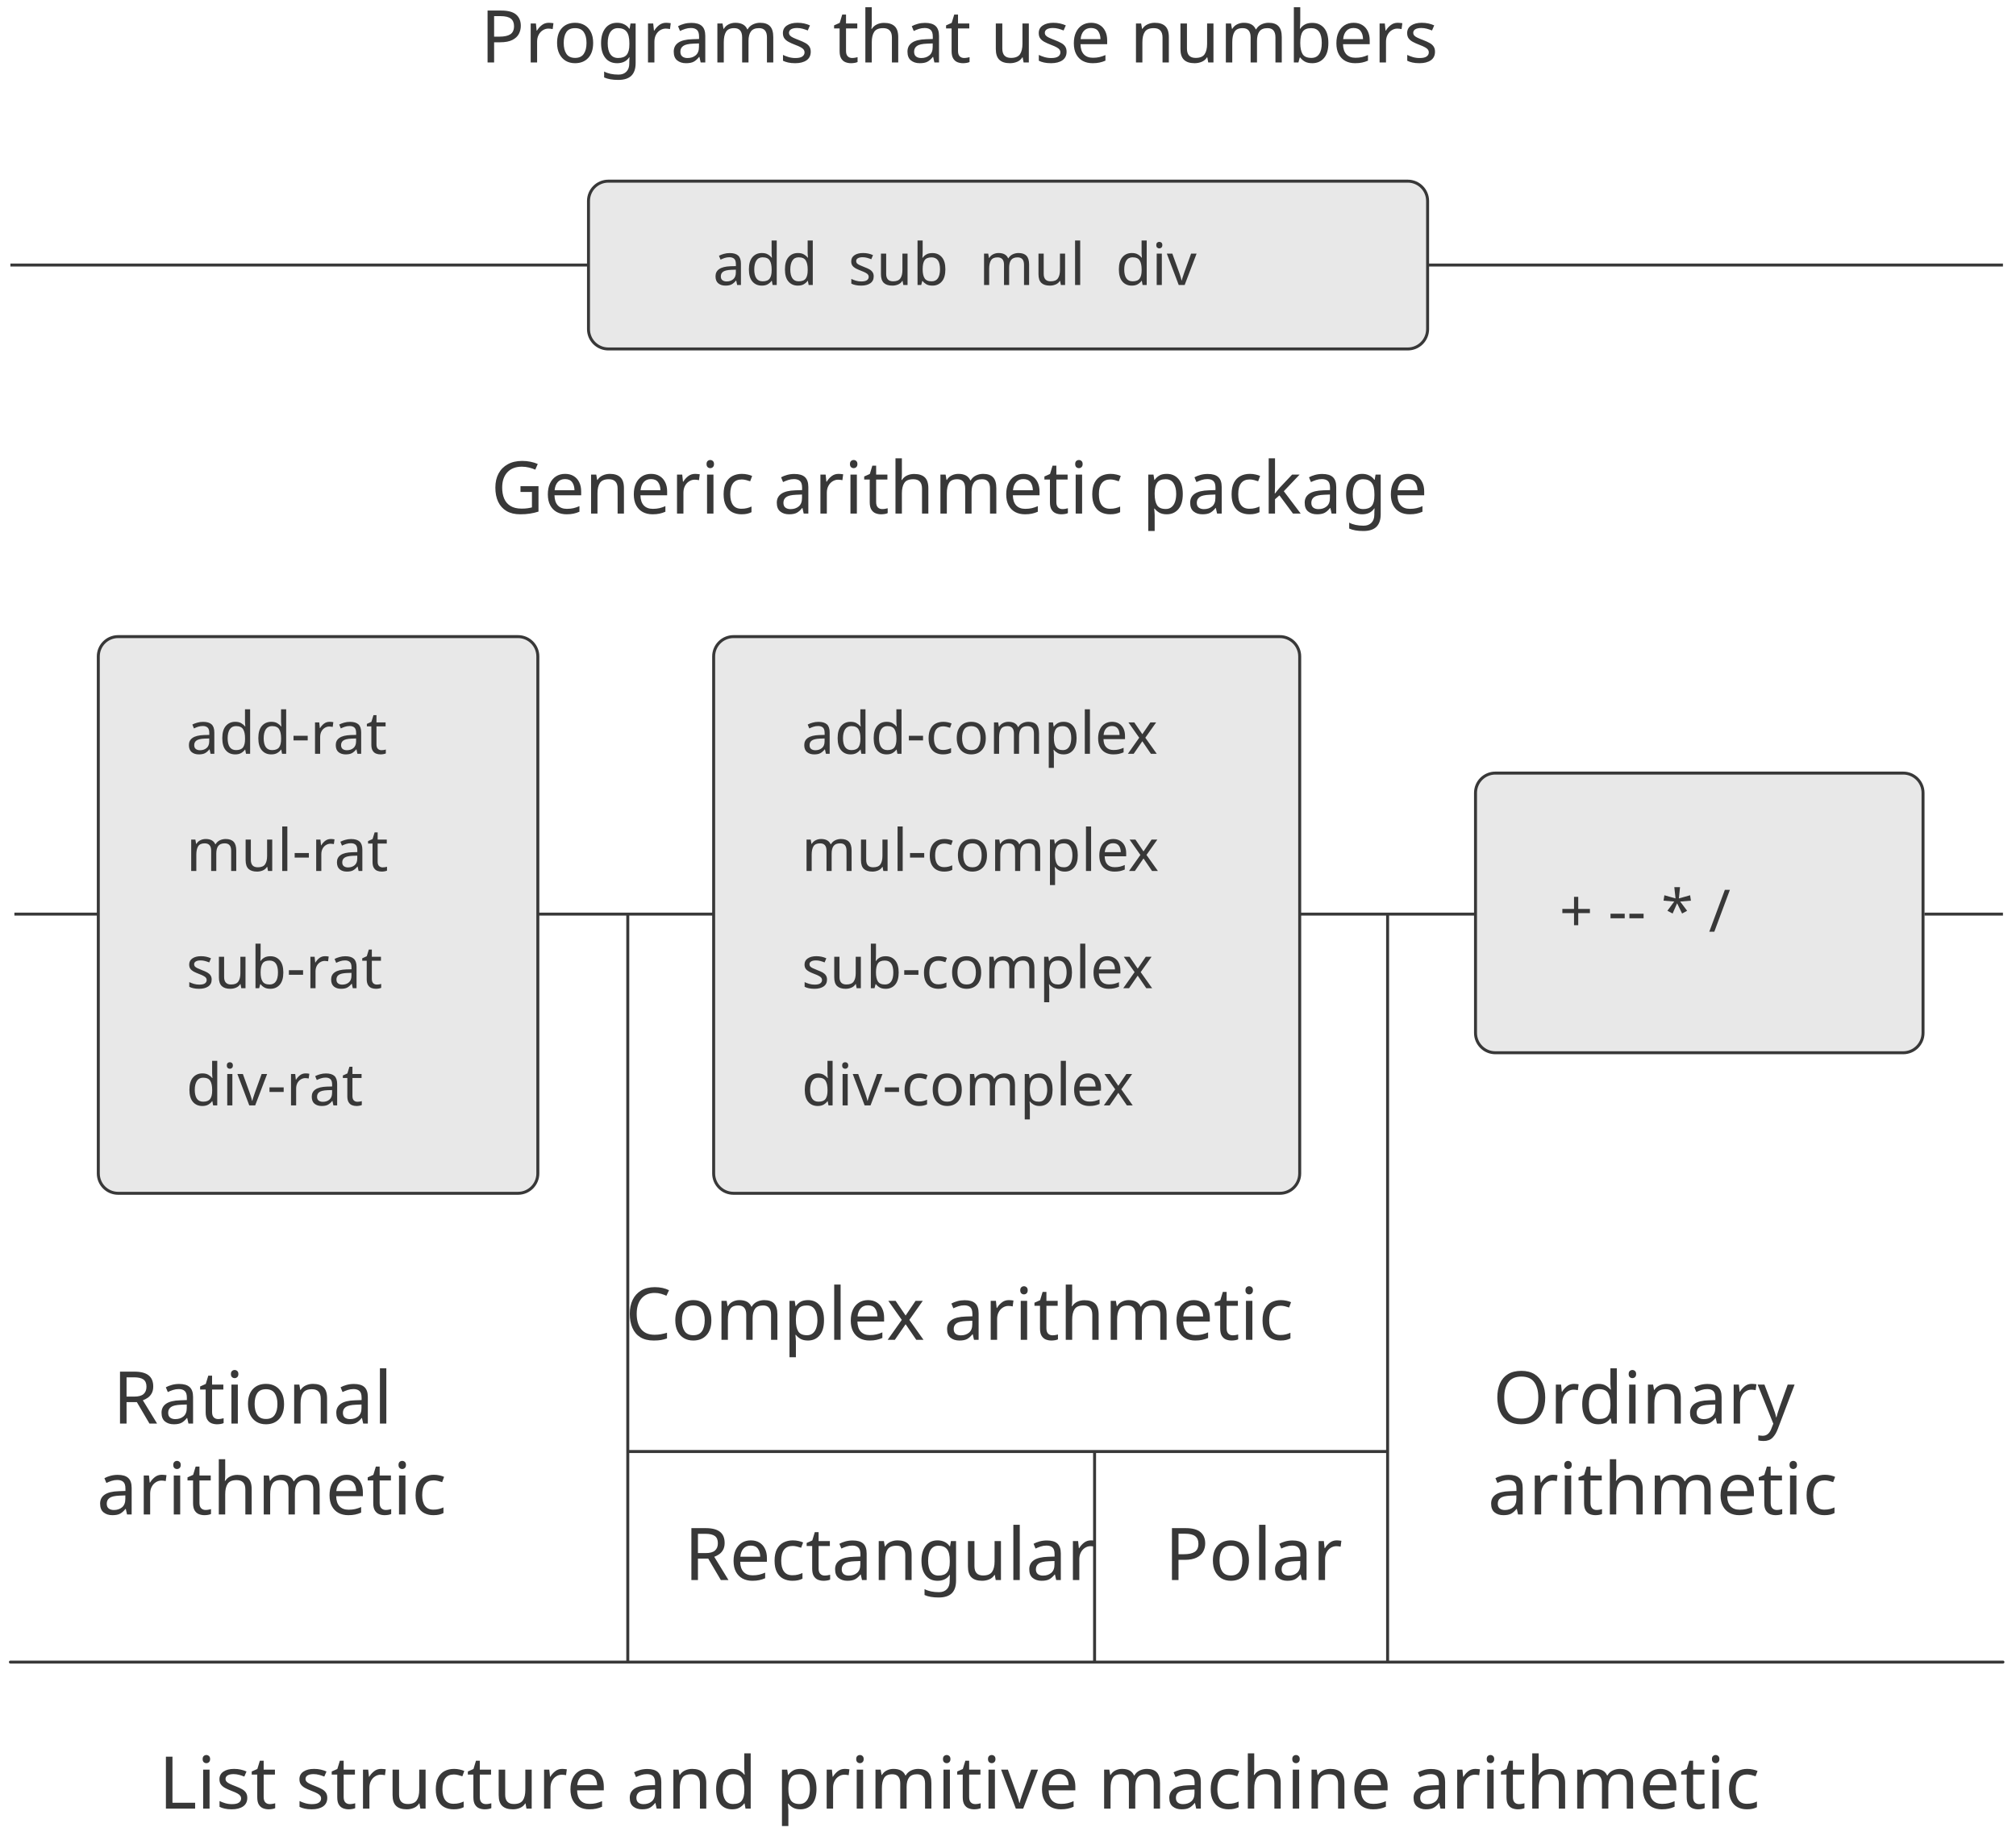
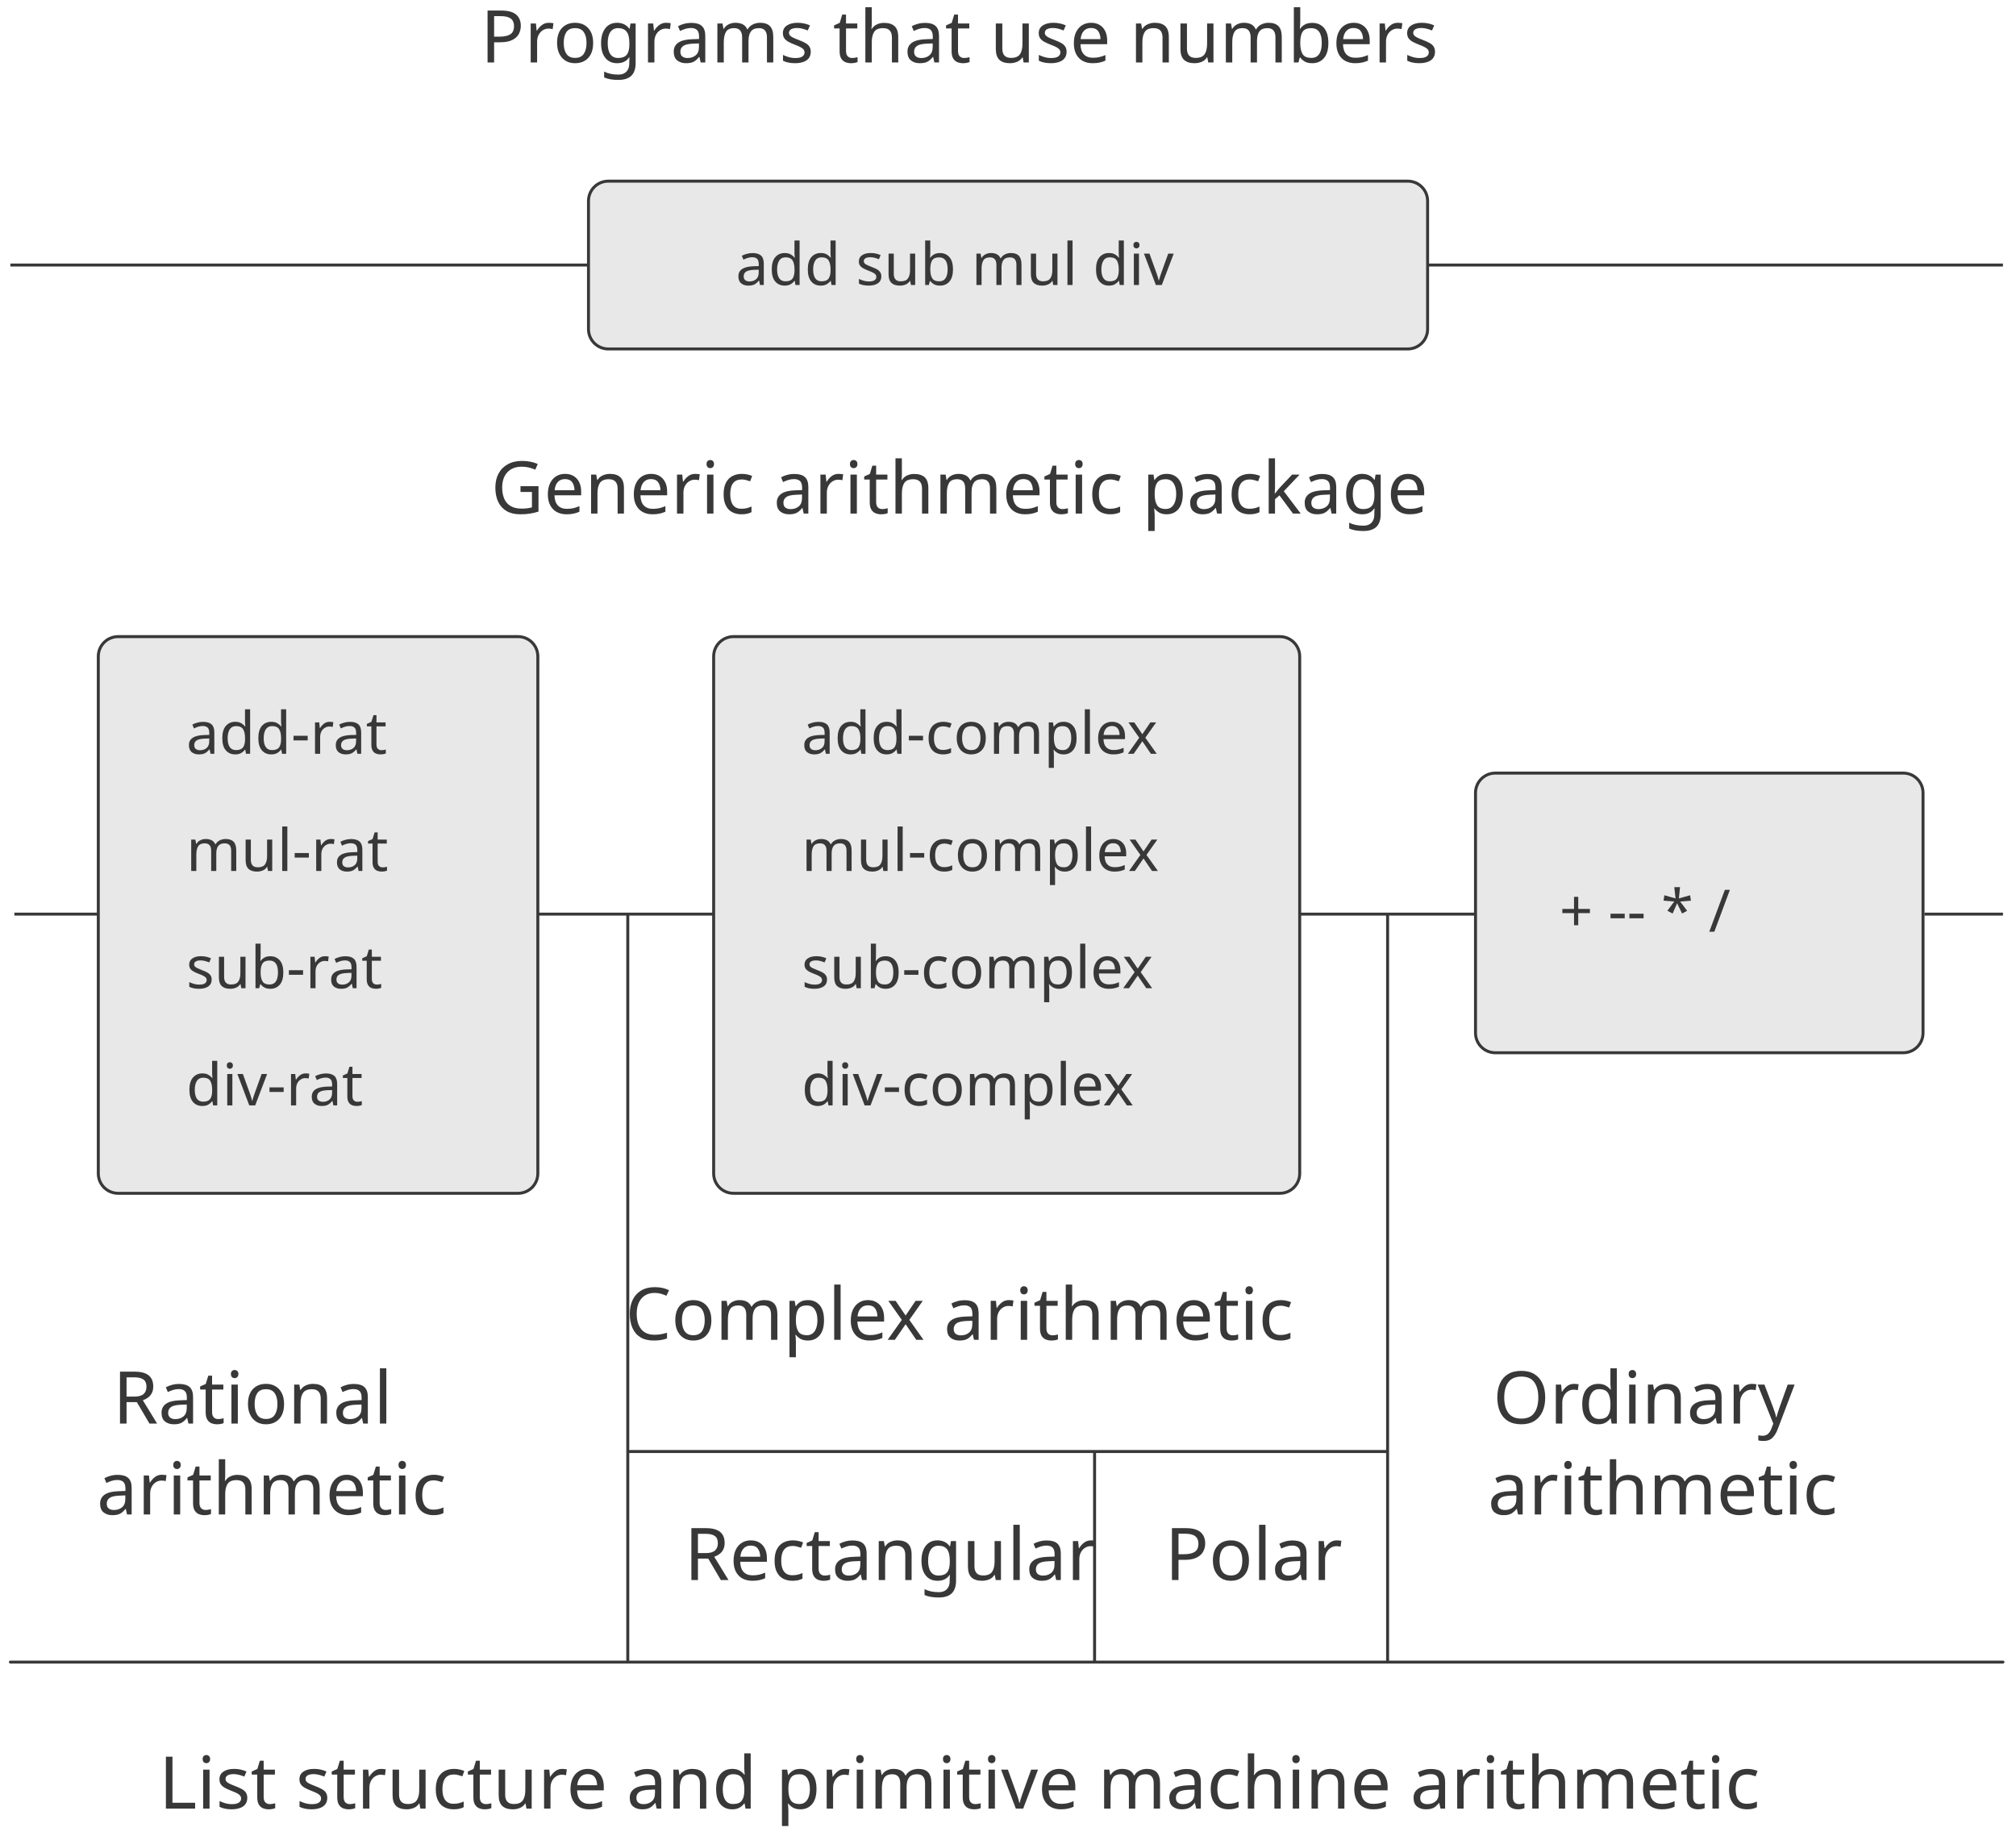
- <svg xmlns="http://www.w3.org/2000/svg" preserveAspectRatio="xMinYMin meet" viewBox="0 0 688 628" id="svg2987" style="display:inline" version="1.1">
-   <defs id="defs2989" />
-   <g transform="translate(-116.4522,94.91955)" id="layer4" style="display:inline">
-     <path d="m 281.605,217.076 78.395,0" id="path6209" style="fill:none;stroke:#383838;stroke-width:1.015;stroke-linecap:butt;stroke-linejoin:round;stroke-miterlimit:4;stroke-opacity:1;stroke-dasharray:none" />
-     <path d="m 560,217.076 60,0" id="path6209-2" style="fill:none;stroke:#383838;stroke-width:1.015;stroke-linecap:butt;stroke-linejoin:round;stroke-miterlimit:4;stroke-opacity:1;stroke-dasharray:none" />
-     <path d="m 330.696,217.076 0,255.286" id="path6230" style="fill:none;stroke:#383838;stroke-width:1.015;stroke-linecap:butt;stroke-linejoin:round;stroke-miterlimit:4;stroke-opacity:1;stroke-dasharray:none" />
-     <path d="m 590,217.076 0,255.286" id="path6230-1" style="fill:none;stroke:#383838;stroke-width:1.015;stroke-linecap:butt;stroke-linejoin:round;stroke-miterlimit:4;stroke-opacity:1;stroke-dasharray:none" />
-     <path d="m 590,400.494 -259.304,0" id="path6230-7" style="fill:none;stroke:#383838;stroke-width:1.015;stroke-linecap:butt;stroke-linejoin:round;stroke-miterlimit:4;stroke-opacity:1;stroke-dasharray:none" />
-     <path d="m 800,472.362 -680,0" id="path6230-7-1" style="fill:none;stroke:#383838;stroke-width:1.015;stroke-linecap:round;stroke-linejoin:round;stroke-miterlimit:4;stroke-opacity:1;stroke-dasharray:none" />
-     <path d="m 317.286,-4.456 -197.286,0" id="path6230-7-1-6" style="fill:none;stroke:#383838;stroke-width:1.015;stroke-linecap:butt;stroke-linejoin:round;stroke-miterlimit:4;stroke-opacity:1;stroke-dasharray:none" />
-     <path d="m 800,-4.456 -196.351,0" id="path6230-7-1-4" style="fill:none;stroke:#383838;stroke-width:1.015;stroke-linecap:butt;stroke-linejoin:round;stroke-miterlimit:4;stroke-opacity:1;stroke-dasharray:none" />
-     <path d="m 121.364,217.076 28.636,0" id="path6209-5" style="fill:none;stroke:#383838;stroke-width:1.015;stroke-linecap:butt;stroke-linejoin:round;stroke-miterlimit:4;stroke-opacity:1;stroke-dasharray:none" />
-     <path d="m 773.208,217.076 26.792,0" id="path6209-5-1" style="fill:none;stroke:#383838;stroke-width:1.015;stroke-linecap:butt;stroke-linejoin:round;stroke-miterlimit:4;stroke-opacity:1;stroke-dasharray:none" />
-     <path d="m 490,400.494 0,71.868" id="path6351" style="fill:none;stroke:#383838;stroke-width:1.015;stroke-linecap:butt;stroke-linejoin:round;stroke-miterlimit:4;stroke-opacity:1;stroke-dasharray:none" />
+ <svg xmlns="http://www.w3.org/2000/svg" id="svg2987" display="inline" preserveAspectRatio="xMinYMin meet" version="1.1" viewBox="0 0 688 628">
+   <g id="layer4" display="inline" transform="translate(-116.4522,94.91955)">
+     <path id="path6209" fill="none" stroke="#383838" stroke-dasharray="none" stroke-linecap="butt" stroke-linejoin="round" stroke-miterlimit="4" stroke-opacity="1" stroke-width="1.015" d="m 281.605,217.076 78.395,0" />
+     <path id="path6209-2" fill="none" stroke="#383838" stroke-dasharray="none" stroke-linecap="butt" stroke-linejoin="round" stroke-miterlimit="4" stroke-opacity="1" stroke-width="1.015" d="m 560,217.076 60,0" />
+     <path id="path6230" fill="none" stroke="#383838" stroke-dasharray="none" stroke-linecap="butt" stroke-linejoin="round" stroke-miterlimit="4" stroke-opacity="1" stroke-width="1.015" d="m 330.696,217.076 0,255.286" />
+     <path id="path6230-1" fill="none" stroke="#383838" stroke-dasharray="none" stroke-linecap="butt" stroke-linejoin="round" stroke-miterlimit="4" stroke-opacity="1" stroke-width="1.015" d="m 590,217.076 0,255.286" />
+     <path id="path6230-7" fill="none" stroke="#383838" stroke-dasharray="none" stroke-linecap="butt" stroke-linejoin="round" stroke-miterlimit="4" stroke-opacity="1" stroke-width="1.015" d="m 590,400.494 -259.304,0" />
+     <path id="path6230-7-1" fill="none" stroke="#383838" stroke-dasharray="none" stroke-linecap="round" stroke-linejoin="round" stroke-miterlimit="4" stroke-opacity="1" stroke-width="1.015" d="m 800,472.362 -680,0" />
+     <path id="path6230-7-1-6" fill="none" stroke="#383838" stroke-dasharray="none" stroke-linecap="butt" stroke-linejoin="round" stroke-miterlimit="4" stroke-opacity="1" stroke-width="1.015" d="m 317.286,-4.456 -197.286,0" />
+     <path id="path6230-7-1-4" fill="none" stroke="#383838" stroke-dasharray="none" stroke-linecap="butt" stroke-linejoin="round" stroke-miterlimit="4" stroke-opacity="1" stroke-width="1.015" d="m 800,-4.456 -196.351,0" />
+     <path id="path6209-5" fill="none" stroke="#383838" stroke-dasharray="none" stroke-linecap="butt" stroke-linejoin="round" stroke-miterlimit="4" stroke-opacity="1" stroke-width="1.015" d="m 121.364,217.076 28.636,0" />
+     <path id="path6209-5-1" fill="none" stroke="#383838" stroke-dasharray="none" stroke-linecap="butt" stroke-linejoin="round" stroke-miterlimit="4" stroke-opacity="1" stroke-width="1.015" d="m 773.208,217.076 26.792,0" />
+     <path id="path6351" fill="none" stroke="#383838" stroke-dasharray="none" stroke-linecap="butt" stroke-linejoin="round" stroke-miterlimit="4" stroke-opacity="1" stroke-width="1.015" d="m 490,400.494 0,71.868" />
  </g>
-   <g transform="translate(-116.4522,94.91955)" id="layer5" style="display:inline">
-     <g transform="translate(-70.68279,11.86785)" id="g3110">
-       <rect width="286.363" height="57.273" rx="6.764" ry="6.764" x="387.969" y="-44.96" id="rect3796" style="fill:#e8e8e8;fill-opacity:1;stroke:#383838;stroke-width:1.015;stroke-linecap:round;stroke-linejoin:round;stroke-miterlimit:4;stroke-opacity:1;stroke-dasharray:none;stroke-dashoffset:0;display:inline" />
-       <text x="531.15" y="-9.506" id="text5873" xml:space="preserve" style="font-size:20px;font-style:normal;font-variant:normal;font-weight:normal;font-stretch:normal;text-align:center;line-height:125%;letter-spacing:0px;word-spacing:0px;text-anchor:middle;fill:#383838;fill-opacity:1;stroke:none;font-family:Inconsolata LGC;-inkscape-font-specification:Sans">
-         <tspan x="531.15" y="-9.506" id="tspan5875">add  sub  mul  div</tspan>
+   <g id="layer5" display="inline" transform="translate(-116.4522,94.91955)">
+     <g id="g3110" transform="translate(-70.68279,11.86785)">
+       <rect id="rect3796" width="286.363" height="57.273" x="387.969" y="-44.96" fill="#e8e8e8" fill-opacity="1" stroke="#383838" stroke-dasharray="none" stroke-dashoffset="0" stroke-linecap="round" stroke-linejoin="round" stroke-miterlimit="4" stroke-opacity="1" stroke-width="1.015" display="inline" rx="6.764" ry="6.764" />
+       <text font-stretch="normal" style="text-align:center;line-height:125%;-inkscape-font-specification:Sans" id="text5873" x="531.15" y="-9.506" fill="#383838" fill-opacity="1" stroke="none" font-family="Inconsolata LGC" font-size="20" font-style="normal" font-variant="normal" font-weight="normal" letter-spacing="0" text-anchor="middle" word-spacing="0" xml:space="preserve">
+         <tspan id="tspan5875" x="531.15" y="-9.506">add sub mul div</tspan>
      </text>
    </g>
-     <g transform="translate(20,-30.00001)" id="g3091">
-       <rect width="200" height="190" rx="6.764" ry="6.764" x="340" y="152.362" id="rect3796-9" style="fill:#e8e8e8;fill-opacity:1;stroke:#383838;stroke-width:1.015;stroke-linecap:round;stroke-linejoin:round;stroke-miterlimit:4;stroke-opacity:1;stroke-dasharray:none;stroke-dashoffset:0;display:inline" />
+     <g id="g3091" transform="translate(20,-30.00001)">
+       <rect id="rect3796-9" width="200" height="190" x="340" y="152.362" fill="#e8e8e8" fill-opacity="1" stroke="#383838" stroke-dasharray="none" stroke-dashoffset="0" stroke-linecap="round" stroke-linejoin="round" stroke-miterlimit="4" stroke-opacity="1" stroke-width="1.015" display="inline" rx="6.764" ry="6.764" />
      <g id="g3080">
-         <text x="370" y="192.362" id="text5998" xml:space="preserve" style="font-size:20px;font-style:normal;font-variant:normal;font-weight:normal;font-stretch:normal;text-align:start;line-height:125%;letter-spacing:0px;word-spacing:0px;text-anchor:start;fill:#383838;fill-opacity:1;stroke:none;font-family:Inconsolata LGC;-inkscape-font-specification:Sans">
-           <tspan x="370" y="192.362" id="tspan6000">add-complex</tspan>
+         <text font-stretch="normal" style="text-align:start;line-height:125%;-inkscape-font-specification:Sans" id="text5998" x="370" y="192.362" fill="#383838" fill-opacity="1" stroke="none" font-family="Inconsolata LGC" font-size="20" font-style="normal" font-variant="normal" font-weight="normal" letter-spacing="0" text-anchor="start" word-spacing="0" xml:space="preserve">
+           <tspan id="tspan6000" x="370" y="192.362">add-complex</tspan>
        </text>
-         <text x="370" y="232.362" id="text6002" xml:space="preserve" style="font-size:20px;font-style:normal;font-variant:normal;font-weight:normal;font-stretch:normal;text-align:start;line-height:125%;letter-spacing:0px;word-spacing:0px;text-anchor:start;fill:#383838;fill-opacity:1;stroke:none;font-family:Inconsolata LGC;-inkscape-font-specification:Sans">
-           <tspan x="370" y="232.362" id="tspan6004">mul-complex</tspan>
+         <text font-stretch="normal" style="text-align:start;line-height:125%;-inkscape-font-specification:Sans" id="text6002" x="370" y="232.362" fill="#383838" fill-opacity="1" stroke="none" font-family="Inconsolata LGC" font-size="20" font-style="normal" font-variant="normal" font-weight="normal" letter-spacing="0" text-anchor="start" word-spacing="0" xml:space="preserve">
+           <tspan id="tspan6004" x="370" y="232.362">mul-complex</tspan>
        </text>
-         <text x="370" y="272.362" id="text6006" xml:space="preserve" style="font-size:20px;font-style:normal;font-variant:normal;font-weight:normal;font-stretch:normal;text-align:end;line-height:125%;letter-spacing:0px;word-spacing:0px;text-anchor:end;fill:#383838;fill-opacity:1;stroke:none;font-family:Inconsolata LGC;-inkscape-font-specification:Sans">
-           <tspan x="370" y="272.362" id="tspan6008" style="text-align:start;text-anchor:start">sub-complex</tspan>
+         <text font-stretch="normal" style="text-align:end;line-height:125%;-inkscape-font-specification:Sans" id="text6006" x="370" y="272.362" fill="#383838" fill-opacity="1" stroke="none" font-family="Inconsolata LGC" font-size="20" font-style="normal" font-variant="normal" font-weight="normal" letter-spacing="0" text-anchor="end" word-spacing="0" xml:space="preserve">
+           <tspan style="text-align:start" id="tspan6008" x="370" y="272.362" text-anchor="start">sub-complex</tspan>
        </text>
-         <text x="370" y="312.362" id="text6010" xml:space="preserve" style="font-size:20px;font-style:normal;font-variant:normal;font-weight:normal;font-stretch:normal;text-align:end;line-height:125%;letter-spacing:0px;word-spacing:0px;text-anchor:end;fill:#383838;fill-opacity:1;stroke:none;font-family:Inconsolata LGC;-inkscape-font-specification:Sans">
-           <tspan x="370" y="312.362" id="tspan6012" style="text-align:start;text-anchor:start">div-complex</tspan>
+         <text font-stretch="normal" style="text-align:end;line-height:125%;-inkscape-font-specification:Sans" id="text6010" x="370" y="312.362" fill="#383838" fill-opacity="1" stroke="none" font-family="Inconsolata LGC" font-size="20" font-style="normal" font-variant="normal" font-weight="normal" letter-spacing="0" text-anchor="end" word-spacing="0" xml:space="preserve">
+           <tspan style="text-align:start" id="tspan6012" x="370" y="312.362" text-anchor="start">div-complex</tspan>
        </text>
      </g>
    </g>
-     <text x="460" y="-73.596" id="text3004" xml:space="preserve" style="font-size:24.818px;font-style:normal;font-variant:normal;font-weight:normal;font-stretch:normal;text-align:center;line-height:125%;letter-spacing:0px;word-spacing:0px;text-anchor:middle;fill:#383838;fill-opacity:1;stroke:none;font-family:Linux Biolinum O;-inkscape-font-specification:Linux Biolinum O">
-       <tspan x="460" y="-73.596" id="tspan3006">Programs that use numbers</tspan>
+     <text font-stretch="normal" style="text-align:center;line-height:125%;-inkscape-font-specification:Linux Biolinum O" id="text3004" x="460" y="-73.596" fill="#383838" fill-opacity="1" stroke="none" font-family="Linux Biolinum O" font-size="24.818" font-style="normal" font-variant="normal" font-weight="normal" letter-spacing="0" text-anchor="middle" word-spacing="0" xml:space="preserve">
+       <tspan id="tspan3006" x="460" y="-73.596">Programs that use numbers</tspan>
    </text>
-     <text x="460" y="80.362" id="text3008" xml:space="preserve" style="font-size:24.818px;font-style:normal;font-variant:normal;font-weight:normal;font-stretch:normal;text-align:center;line-height:125%;letter-spacing:0px;word-spacing:0px;text-anchor:middle;fill:#383838;fill-opacity:1;stroke:none;font-family:Linux Biolinum O;-inkscape-font-specification:Linux Biolinum O">
-       <tspan x="460" y="80.362" id="tspan3010">Generic arithmetic package</tspan>
+     <text font-stretch="normal" style="text-align:center;line-height:125%;-inkscape-font-specification:Linux Biolinum O" id="text3008" x="460" y="80.362" fill="#383838" fill-opacity="1" stroke="none" font-family="Linux Biolinum O" font-size="24.818" font-style="normal" font-variant="normal" font-weight="normal" letter-spacing="0" text-anchor="middle" word-spacing="0" xml:space="preserve">
+       <tspan id="tspan3010" x="460" y="80.362">Generic arithmetic package</tspan>
    </text>
-     <text x="460" y="362.362" id="text3008-3" xml:space="preserve" style="font-size:24.818px;font-style:normal;font-variant:normal;font-weight:normal;font-stretch:normal;text-align:center;line-height:125%;letter-spacing:0px;word-spacing:0px;text-anchor:middle;fill:#383838;fill-opacity:1;stroke:none;font-family:Linux Biolinum O;-inkscape-font-specification:Linux Biolinum O">
-       <tspan x="460" y="362.362" id="tspan3010-3">Complex arithmetic</tspan>
+     <text font-stretch="normal" style="text-align:center;line-height:125%;-inkscape-font-specification:Linux Biolinum O" id="text3008-3" x="460" y="362.362" fill="#383838" fill-opacity="1" stroke="none" font-family="Linux Biolinum O" font-size="24.818" font-style="normal" font-variant="normal" font-weight="normal" letter-spacing="0" text-anchor="middle" word-spacing="0" xml:space="preserve">
+       <tspan id="tspan3010-3" x="460" y="362.362">Complex arithmetic</tspan>
    </text>
-     <text x="350" y="444.362" id="text3012" xml:space="preserve" style="font-size:24.818px;font-style:normal;font-variant:normal;font-weight:normal;font-stretch:normal;text-align:start;line-height:125%;letter-spacing:0px;word-spacing:0px;text-anchor:start;fill:#383838;fill-opacity:1;stroke:none;font-family:Linux Biolinum O;-inkscape-font-specification:Linux Biolinum O">
-       <tspan x="350" y="444.362" id="tspan3016">Rectangular</tspan>
+     <text font-stretch="normal" style="text-align:start;line-height:125%;-inkscape-font-specification:Linux Biolinum O" id="text3012" x="350" y="444.362" fill="#383838" fill-opacity="1" stroke="none" font-family="Linux Biolinum O" font-size="24.818" font-style="normal" font-variant="normal" font-weight="normal" letter-spacing="0" text-anchor="start" word-spacing="0" xml:space="preserve">
+       <tspan id="tspan3016" x="350" y="444.362">Rectangular</tspan>
    </text>
-     <text x="514" y="444.362" id="text3018" xml:space="preserve" style="font-size:24.818px;font-style:normal;font-variant:normal;font-weight:normal;font-stretch:normal;text-align:end;line-height:125%;letter-spacing:0px;word-spacing:0px;text-anchor:end;fill:#383838;fill-opacity:1;stroke:none;font-family:Linux Biolinum O;-inkscape-font-specification:Linux Biolinum O">
-       <tspan x="514" y="444.362" id="tspan3022" style="text-align:start;text-anchor:start">Polar</tspan>
+     <text font-stretch="normal" style="text-align:end;line-height:125%;-inkscape-font-specification:Linux Biolinum O" id="text3018" x="514" y="444.362" fill="#383838" fill-opacity="1" stroke="none" font-family="Linux Biolinum O" font-size="24.818" font-style="normal" font-variant="normal" font-weight="normal" letter-spacing="0" text-anchor="end" word-spacing="0" xml:space="preserve">
+       <tspan style="text-align:start" id="tspan3022" x="514" y="444.362" text-anchor="start">Polar</tspan>
    </text>
-     <g transform="translate(-20,-30.00001)" id="g3068">
-       <rect width="150" height="190" rx="6.764" ry="6.764" x="170" y="152.362" id="rect3796-9-0" style="fill:#e8e8e8;fill-opacity:1;stroke:#383838;stroke-width:1.015;stroke-linecap:round;stroke-linejoin:round;stroke-miterlimit:4;stroke-opacity:1;stroke-dasharray:none;stroke-dashoffset:0;display:inline" />
+     <g id="g3068" transform="translate(-20,-30.00001)">
+       <rect id="rect3796-9-0" width="150" height="190" x="170" y="152.362" fill="#e8e8e8" fill-opacity="1" stroke="#383838" stroke-dasharray="none" stroke-dashoffset="0" stroke-linecap="round" stroke-linejoin="round" stroke-miterlimit="4" stroke-opacity="1" stroke-width="1.015" display="inline" rx="6.764" ry="6.764" />
      <g id="g3057">
-         <text x="200" y="272.362" id="text6151" xml:space="preserve" style="font-size:20px;font-style:normal;font-variant:normal;font-weight:normal;font-stretch:normal;text-align:end;line-height:125%;letter-spacing:0px;word-spacing:0px;text-anchor:end;fill:#383838;fill-opacity:1;stroke:none;font-family:Inconsolata LGC;-inkscape-font-specification:Sans">
-           <tspan x="200" y="272.362" id="tspan6153" style="text-align:start;text-anchor:start">sub-rat</tspan>
+         <text font-stretch="normal" style="text-align:end;line-height:125%;-inkscape-font-specification:Sans" id="text6151" x="200" y="272.362" fill="#383838" fill-opacity="1" stroke="none" font-family="Inconsolata LGC" font-size="20" font-style="normal" font-variant="normal" font-weight="normal" letter-spacing="0" text-anchor="end" word-spacing="0" xml:space="preserve">
+           <tspan style="text-align:start" id="tspan6153" x="200" y="272.362" text-anchor="start">sub-rat</tspan>
        </text>
-         <text x="200" y="312.362" id="text6157" xml:space="preserve" style="font-size:20px;font-style:normal;font-variant:normal;font-weight:normal;font-stretch:normal;text-align:end;line-height:125%;letter-spacing:0px;word-spacing:0px;text-anchor:end;fill:#383838;fill-opacity:1;stroke:none;font-family:Inconsolata LGC;-inkscape-font-specification:Sans">
-           <tspan x="200" y="312.362" id="tspan6159" style="text-align:start;text-anchor:start">div-rat</tspan>
+         <text font-stretch="normal" style="text-align:end;line-height:125%;-inkscape-font-specification:Sans" id="text6157" x="200" y="312.362" fill="#383838" fill-opacity="1" stroke="none" font-family="Inconsolata LGC" font-size="20" font-style="normal" font-variant="normal" font-weight="normal" letter-spacing="0" text-anchor="end" word-spacing="0" xml:space="preserve">
+           <tspan style="text-align:start" id="tspan6159" x="200" y="312.362" text-anchor="start">div-rat</tspan>
        </text>
-         <text x="200" y="192.362" id="text6161" xml:space="preserve" style="font-size:20px;font-style:normal;font-variant:normal;font-weight:normal;font-stretch:normal;text-align:start;line-height:125%;letter-spacing:0px;word-spacing:0px;text-anchor:start;fill:#383838;fill-opacity:1;stroke:none;font-family:Inconsolata LGC;-inkscape-font-specification:Sans">
-           <tspan x="200" y="192.362" id="tspan6163">add-rat</tspan>
+         <text font-stretch="normal" style="text-align:start;line-height:125%;-inkscape-font-specification:Sans" id="text6161" x="200" y="192.362" fill="#383838" fill-opacity="1" stroke="none" font-family="Inconsolata LGC" font-size="20" font-style="normal" font-variant="normal" font-weight="normal" letter-spacing="0" text-anchor="start" word-spacing="0" xml:space="preserve">
+           <tspan id="tspan6163" x="200" y="192.362">add-rat</tspan>
        </text>
-         <text x="200" y="232.362" id="text6165" xml:space="preserve" style="font-size:20px;font-style:normal;font-variant:normal;font-weight:normal;font-stretch:normal;text-align:start;line-height:125%;letter-spacing:0px;word-spacing:0px;text-anchor:start;fill:#383838;fill-opacity:1;stroke:none;font-family:Inconsolata LGC;-inkscape-font-specification:Sans">
-           <tspan x="200" y="232.362" id="tspan6167">mul-rat</tspan>
+         <text font-stretch="normal" style="text-align:start;line-height:125%;-inkscape-font-specification:Sans" id="text6165" x="200" y="232.362" fill="#383838" fill-opacity="1" stroke="none" font-family="Inconsolata LGC" font-size="20" font-style="normal" font-variant="normal" font-weight="normal" letter-spacing="0" text-anchor="start" word-spacing="0" xml:space="preserve">
+           <tspan id="tspan6167" x="200" y="232.362">mul-rat</tspan>
        </text>
      </g>
    </g>
-     <text x="225.286" y="390.949" id="text6173-0" xml:space="preserve" style="font-size:24.818px;font-style:normal;font-variant:normal;font-weight:normal;font-stretch:normal;text-align:center;line-height:125%;letter-spacing:0px;word-spacing:0px;text-anchor:middle;fill:#383838;fill-opacity:1;stroke:none;font-family:Linux Biolinum O;-inkscape-font-specification:Linux Biolinum O">
-       <tspan x="225.286" y="390.949" id="tspan6175-7">Rational</tspan>
-       <tspan x="225.286" y="421.971" id="tspan6177-5">arithmetic</tspan>
+     <text font-stretch="normal" style="text-align:center;line-height:125%;-inkscape-font-specification:Linux Biolinum O" id="text6173-0" x="225.286" y="390.949" fill="#383838" fill-opacity="1" stroke="none" font-family="Linux Biolinum O" font-size="24.818" font-style="normal" font-variant="normal" font-weight="normal" letter-spacing="0" text-anchor="middle" word-spacing="0" xml:space="preserve">
+       <tspan id="tspan6175-7" x="225.286" y="390.949">Rational</tspan>
+       <tspan id="tspan6177-5" x="225.286" y="421.971">arithmetic</tspan>
    </text>
-     <text x="700" y="390.949" id="text6173" xml:space="preserve" style="font-size:24.818px;font-style:normal;font-variant:normal;font-weight:normal;font-stretch:normal;text-align:center;line-height:125%;letter-spacing:0px;word-spacing:0px;text-anchor:middle;fill:#383838;fill-opacity:1;stroke:none;font-family:Linux Biolinum O;-inkscape-font-specification:Linux Biolinum O">
-       <tspan x="700" y="390.949" id="tspan6175">Ordinary</tspan>
-       <tspan x="700" y="421.971" id="tspan6177">arithmetic</tspan>
+     <text font-stretch="normal" style="text-align:center;line-height:125%;-inkscape-font-specification:Linux Biolinum O" id="text6173" x="700" y="390.949" fill="#383838" fill-opacity="1" stroke="none" font-family="Linux Biolinum O" font-size="24.818" font-style="normal" font-variant="normal" font-weight="normal" letter-spacing="0" text-anchor="middle" word-spacing="0" xml:space="preserve">
+       <tspan id="tspan6175" x="700" y="390.949">Ordinary</tspan>
+       <tspan id="tspan6177" x="700" y="421.971">arithmetic</tspan>
    </text>
-     <text x="460" y="522.362" id="text6347" xml:space="preserve" style="font-size:24.818px;font-style:normal;font-variant:normal;font-weight:normal;font-stretch:normal;text-align:center;line-height:125%;letter-spacing:0px;word-spacing:0px;text-anchor:middle;fill:#383838;fill-opacity:1;stroke:none;font-family:Linux Biolinum O;-inkscape-font-specification:Linux Biolinum O">
-       <tspan x="460" y="522.362" id="tspan6349">List structure and primitive machine arithmetic</tspan>
+     <text font-stretch="normal" style="text-align:center;line-height:125%;-inkscape-font-specification:Linux Biolinum O" id="text6347" x="460" y="522.362" fill="#383838" fill-opacity="1" stroke="none" font-family="Linux Biolinum O" font-size="24.818" font-style="normal" font-variant="normal" font-weight="normal" letter-spacing="0" text-anchor="middle" word-spacing="0" xml:space="preserve">
+       <tspan id="tspan6349" x="460" y="522.362">List structure and primitive machine arithmetic</tspan>
    </text>
-     <g transform="translate(-130.6954,-59.73596)" id="g3104">
-       <rect width="152.727" height="95.454" rx="6.764" ry="6.764" x="750.695" y="228.676" id="rect3796-9-1" style="fill:#e8e8e8;fill-opacity:1;stroke:#383838;stroke-width:1.015;stroke-linecap:round;stroke-linejoin:round;stroke-miterlimit:4;stroke-opacity:1;stroke-dasharray:none;stroke-dashoffset:0;display:inline" />
-       <text x="779.332" y="282.812" id="text6169" xml:space="preserve" style="font-size:20px;font-style:normal;font-variant:normal;font-weight:normal;font-stretch:normal;text-align:start;line-height:125%;letter-spacing:0px;word-spacing:0px;text-anchor:start;fill:#383838;fill-opacity:1;stroke:none;font-family:Inconsolata LGC;-inkscape-font-specification:Sans">
-         <tspan x="779.332" y="282.812" dx="0 0 0 -7.636 0 0 0 3.818" dy="0 0 0 0 0 0 0" id="tspan6171">+ -- * /</tspan>
+     <g id="g3104" transform="translate(-130.6954,-59.73596)">
+       <rect id="rect3796-9-1" width="152.727" height="95.454" x="750.695" y="228.676" fill="#e8e8e8" fill-opacity="1" stroke="#383838" stroke-dasharray="none" stroke-dashoffset="0" stroke-linecap="round" stroke-linejoin="round" stroke-miterlimit="4" stroke-opacity="1" stroke-width="1.015" display="inline" rx="6.764" ry="6.764" />
+       <text font-stretch="normal" style="text-align:start;line-height:125%;-inkscape-font-specification:Sans" id="text6169" x="779.332" y="282.812" fill="#383838" fill-opacity="1" stroke="none" font-family="Inconsolata LGC" font-size="20" font-style="normal" font-variant="normal" font-weight="normal" letter-spacing="0" text-anchor="start" word-spacing="0" xml:space="preserve">
+         <tspan id="tspan6171" x="779.332" y="282.812" dx="0 0 0 -7.636 0 0 0 3.818" dy="0 0 0 0 0 0 0">+ -- * /</tspan>
      </text>
    </g>
  </g>
</svg>
